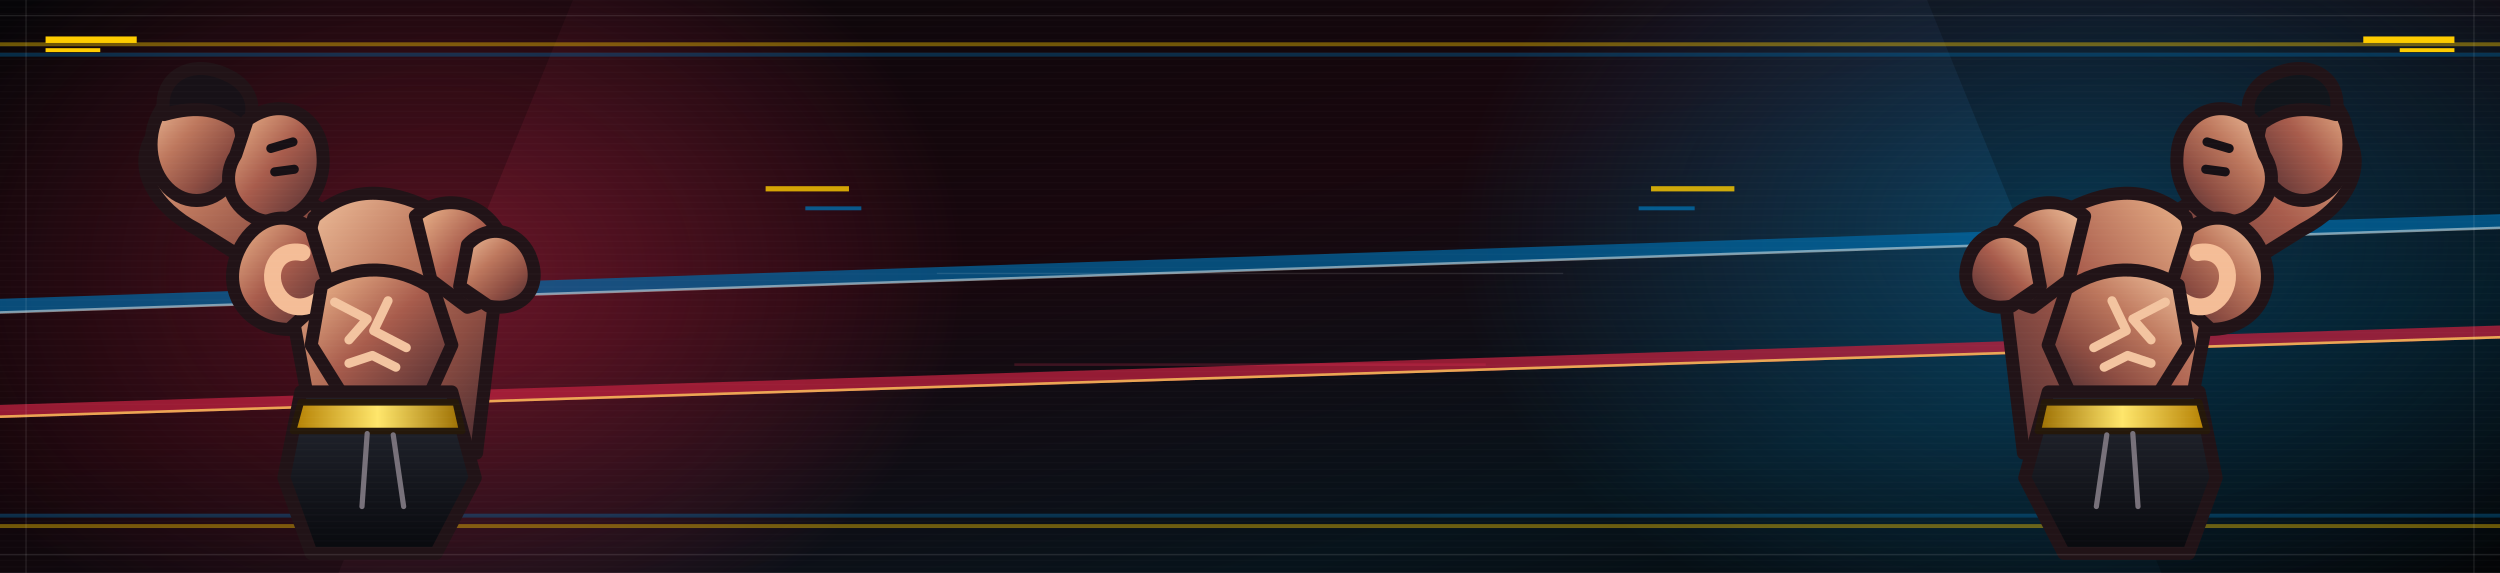
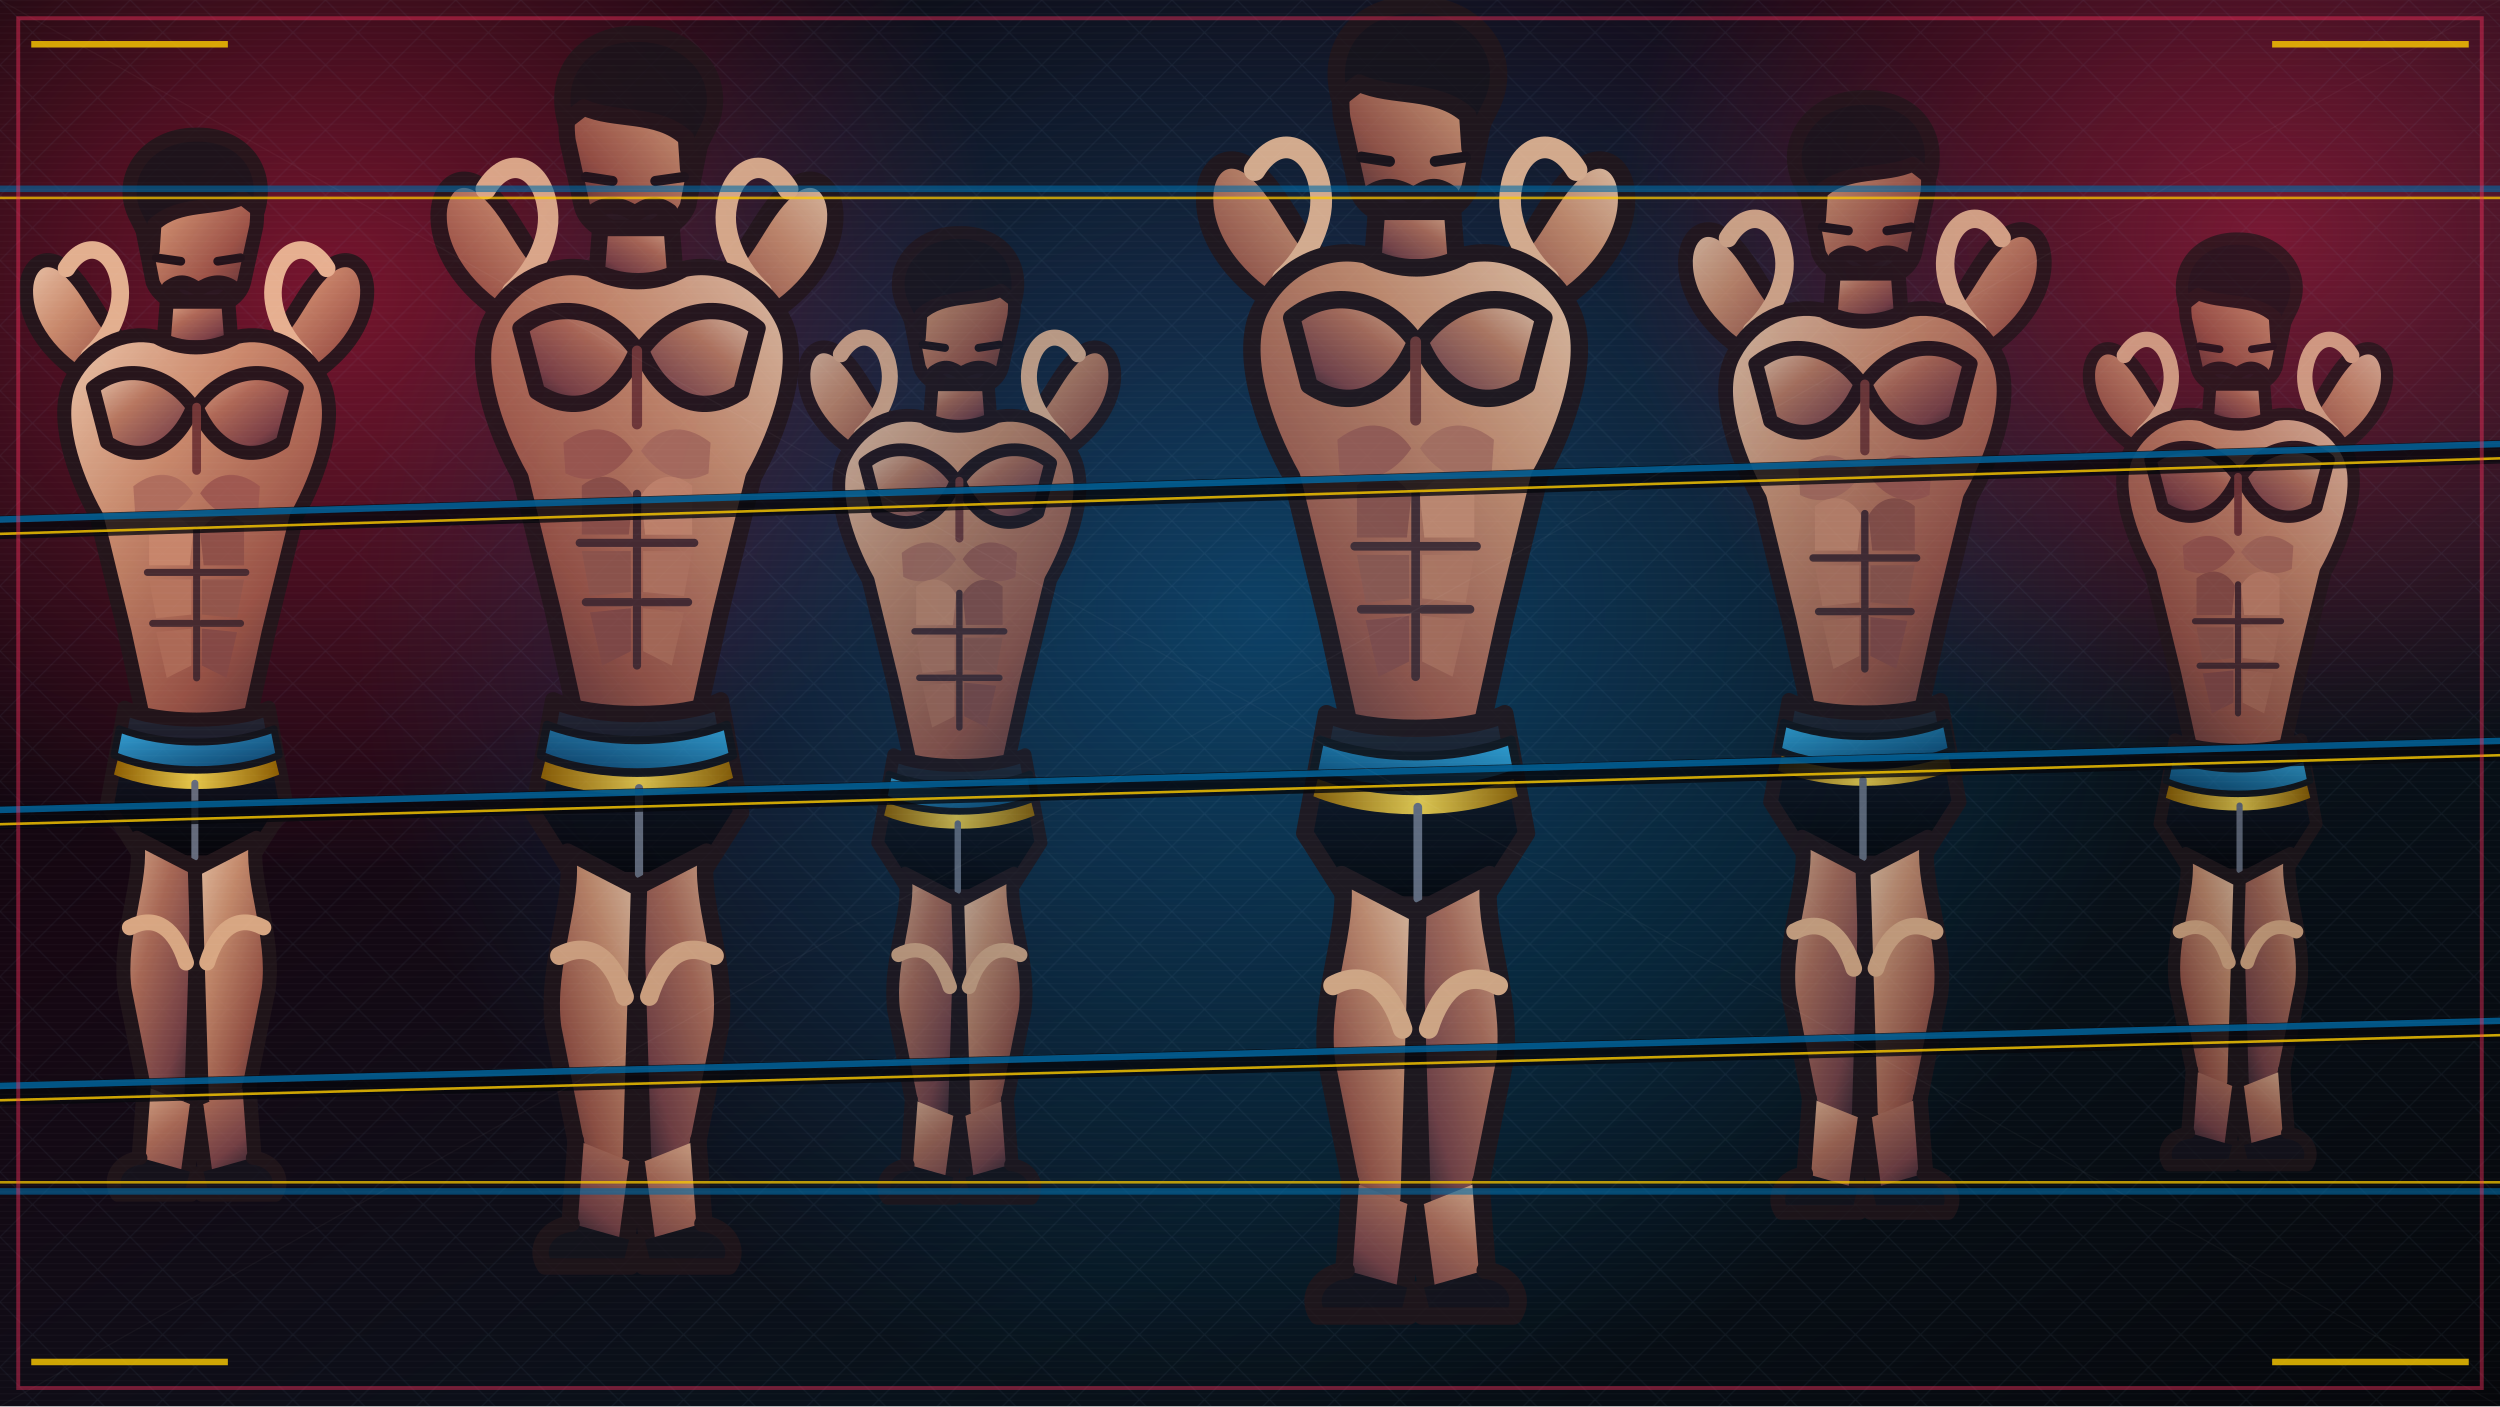
- <svg xmlns="http://www.w3.org/2000/svg" viewBox="0 0 1920 440" width="1920" height="440">
+ <svg xmlns="http://www.w3.org/2000/svg" viewBox="0 0 1920 1080" width="1920" height="1080">
  <defs>
-     <linearGradient id="bg" x1="0" y1="0" x2="1" y2="1">
-       <stop stop-color="#08070a" />
-       <stop offset=".42" stop-color="#18070d" />
-       <stop offset=".75" stop-color="#07131b" />
-       <stop offset="1" stop-color="#050608" />
+     <linearGradient id="night" x1="0" y1="0" x2="1" y2="1">
+       <stop stop-color="#05060a" />
+       <stop offset=".35" stop-color="#160712" />
+       <stop offset=".68" stop-color="#08121b" />
+       <stop offset="1" stop-color="#06070b" />
    </linearGradient>
    <linearGradient id="skin" x1="0" y1="0" x2=".9" y2="1">
-       <stop stop-color="#f6c9a3" />
-       <stop offset=".42" stop-color="#bd775d" />
-       <stop offset=".72" stop-color="#8d4d42" />
-       <stop offset="1" stop-color="#4e2e32" />
+       <stop stop-color="#ffdbba" />
+       <stop offset=".35" stop-color="#d99976" />
+       <stop offset=".72" stop-color="#a45b4b" />
+       <stop offset="1" stop-color="#512d35" />
    </linearGradient>
-     <linearGradient id="skin2" x1="0" y1="0" x2="1" y2="1">
-       <stop stop-color="#f3be91" />
-       <stop offset=".48" stop-color="#a85c4c" />
-       <stop offset="1" stop-color="#4c2b30" />
+     <linearGradient id="skin2" x1="0" y1="0" x2=".9" y2="1">
+       <stop stop-color="#f4c29d" />
+       <stop offset=".38" stop-color="#b9735d" />
+       <stop offset=".76" stop-color="#80464a" />
+       <stop offset="1" stop-color="#2a202e" />
+     </linearGradient>
+     <linearGradient id="skin3" x1="0" y1="0" x2="1" y2="1">
+       <stop stop-color="#ffe0c2" />
+       <stop offset=".4" stop-color="#c48367" />
+       <stop offset=".78" stop-color="#885052" />
+       <stop offset="1" stop-color="#37232c" />
    </linearGradient>
    <linearGradient id="trunks" x1="0" y1="0" x2="0" y2="1">
-       <stop stop-color="#252832" />
-       <stop offset="1" stop-color="#08090d" />
+       <stop stop-color="#252a38" />
+       <stop offset=".5" stop-color="#0c111c" />
+       <stop offset="1" stop-color="#030408" />
+     </linearGradient>
+     <linearGradient id="blue" x1="0" y1="0" x2="1" y2="1">
+       <stop stop-color="#37b5ee" />
+       <stop offset="1" stop-color="#06426e" />
    </linearGradient>
    <linearGradient id="gold" x1="0" y1="0" x2="1" y2="0">
-       <stop stop-color="#b37e00" />
-       <stop offset=".5" stop-color="#ffe66b" />
-       <stop offset="1" stop-color="#9a6c00" />
+       <stop stop-color="#9b6900" />
+       <stop offset=".48" stop-color="#ffdf52" />
+       <stop offset="1" stop-color="#9b6900" />
    </linearGradient>
-     <radialGradient id="spot">
-       <stop stop-color="#e92a51" stop-opacity=".42" />
-       <stop offset="1" stop-color="#e92a51" stop-opacity="0" />
+     <radialGradient id="redGlow">
+       <stop stop-color="#f32654" stop-opacity=".46" />
+       <stop offset="1" stop-color="#f32654" stop-opacity="0" />
    </radialGradient>
-     <radialGradient id="spot2">
-       <stop stop-color="#087eb9" stop-opacity=".48" />
-       <stop offset="1" stop-color="#087eb9" stop-opacity="0" />
+     <radialGradient id="blueGlow">
+       <stop stop-color="#0787cf" stop-opacity=".43" />
+       <stop offset="1" stop-color="#0787cf" stop-opacity="0" />
    </radialGradient>
    <pattern id="scan" width="4" height="5" patternUnits="userSpaceOnUse">
-       <path d="M0 0H4" stroke="#fff" stroke-opacity=".04" />
+       <path d="M0 0H4" stroke="#fff" stroke-opacity=".055" />
    </pattern>
-     <filter id="glow">
-       <feGaussianBlur stdDeviation="9" />
+     <pattern id="mesh" width="50" height="50" patternUnits="userSpaceOnUse">
+       <path d="M0 0L50 50M50 0L0 50" stroke="#88b4d4" stroke-opacity=".09" stroke-width="1" />
+     </pattern>
+     <filter id="soft">
+       <feGaussianBlur stdDeviation="30" />
    </filter>
+     <g id="aniki" stroke="#21151a" stroke-width="8" stroke-linejoin="round" stroke-linecap="round">
+       <path d="M105 150C82 139 64 119 63 98C62 82 73 72 86 83C101 96 106 118 124 129L137 169Z" fill="url(#skin)" />
+       <path d="M86 83C97 65 113 72 116 91C119 106 110 123 99 133" fill="none" stroke="#f6c49e" stroke-width="10" />
+       <path d="M215 150C238 139 256 119 257 98C258 82 247 72 234 83C219 96 214 118 196 129L183 169Z" fill="url(#skin)" />
+       <path d="M234 83C223 65 207 72 204 91C201 106 210 123 221 133" fill="none" stroke="#f6c49e" stroke-width="10" />
+       <path d="M127 50C128 25 144 15 162 17C184 18 197 34 194 59L187 91C182 111 143 111 135 91Z" fill="url(#skin)" />
+       <path d="M126 55C113 31 132 7 159 7C184 6 202 24 195 50L186 43C171 50 150 45 136 58L135 73Z" fill="#17131a" />
+       <path d="M137 77L151 79M172 79L185 77" stroke="#1a1218" stroke-width="5" />
+       <path d="M153 92C160 97 167 97 173 91" fill="none" stroke="#713c3e" stroke-width="4" />
+       <path d="M144 94C151 89 155 91 161 95C167 91 174 89 181 94C175 107 151 108 144 94Z" fill="#241820" />
+       <path d="M143 102L141 128L180 128L178 102Z" fill="url(#skin2)" />
+       <path d="M137 122C119 118 99 127 89 146C78 166 90 201 103 224L119 290L132 350L188 350L201 290L217 224C230 201 242 166 231 146C221 127 201 118 183 122C168 130 151 130 137 122Z" fill="url(#skin)" />
+       <path d="M101 151C119 136 144 142 158 162C149 184 130 196 109 182Z" fill="url(#skin3)" />
+       <path d="M217 151C199 136 174 142 160 162C169 184 188 196 209 182Z" fill="url(#skin2)" />
+       <path d="M160 162L160 198" fill="none" stroke="#773c3a" stroke-width="5" />
+       <path d="M124 207C138 196 151 200 158 211C149 224 137 228 125 222Z" fill="#bc7965" stroke="none" />
+       <path d="M196 207C182 196 169 200 162 211C171 224 183 228 195 222Z" fill="#a96256" stroke="none" />
+       <path d="M133 228C143 220 153 224 158 233L156 252L133 252Z" fill="#d99575" stroke="none" />
+       <path d="M187 228C177 220 167 224 162 233L164 252L187 252Z" fill="#99584d" stroke="none" />
+       <path d="M133 260L157 260L157 280L137 282Z" fill="#c68166" stroke="none" />
+       <path d="M187 260L163 260L163 280L183 282Z" fill="#9e5e51" stroke="none" />
+       <path d="M137 290L157 288L157 309L143 316Z" fill="#bc765e" stroke="none" />
+       <path d="M183 290L163 288L163 309L177 316Z" fill="#8f504b" stroke="none" />
+       <path d="M160 232V316M132 256L158 256M162 256L188 256M135 285L157 285M163 285L185 285" fill="none" stroke="#492d32" stroke-width="4" />
+       <path d="M119 333C137 342 183 342 201 333L211 388L190 421L130 421L109 388Z" fill="url(#trunks)" />
+       <path d="M116 345C142 355 178 355 204 345L207 360C181 371 139 371 113 360Z" fill="url(#blue)" stroke="#11151c" stroke-width="4" />
+       <path d="M115 363C141 373 179 373 205 363L207 371C180 382 140 382 113 371Z" fill="url(#gold)" stroke="none" />
+       <path d="M159 376V418" fill="none" stroke="#6e7789" stroke-width="4" />
+       <path d="M126 407C130 431 115 462 119 493L130 549C136 569 151 574 157 557L161 425Z" fill="url(#skin2)" />
+       <path d="M194 407C190 431 205 462 201 493L190 549C184 569 169 574 163 557L159 425Z" fill="url(#skin)" />
+       <path d="M122 458C137 450 148 459 154 478M198 458C183 450 172 459 166 478" fill="none" stroke="#f1bb91" stroke-width="9" />
+       <path d="M130 548L127 589C127 600 143 607 155 598L160 560M190 548L193 589C193 600 177 607 165 598L160 560" fill="url(#skin2)" />
+       <path d="M128 589C116 590 109 601 115 610L157 610L160 598M192 589C204 590 211 601 205 610L163 610L160 598" fill="#15131c" />
+     </g>
  </defs>
-   <rect width="1920" height="440" fill="url(#bg)" />
-   <ellipse cx="330" cy="210" rx="410" ry="310" fill="url(#spot)" />
-   <ellipse cx="1600" cy="180" rx="480" ry="330" fill="url(#spot2)" />
-   <path d="M0 0H440L260 440H0ZM1920 0H1480L1660 440H1920Z" fill="#000" opacity=".22" />
-   <g opacity=".4" stroke="#fecc00" stroke-width="3">
-     <path d="M0 34H1920" />
-     <path d="M0 404H1920" />
+   <rect width="1920" height="1080" fill="url(#night)" />
+   <ellipse cx="250" cy="220" rx="520" ry="450" fill="url(#redGlow)" />
+   <ellipse cx="970" cy="470" rx="700" ry="620" fill="url(#blueGlow)" />
+   <ellipse cx="1740" cy="180" rx="500" ry="420" fill="url(#redGlow)" />
+   <rect width="1920" height="1080" fill="url(#mesh)" opacity=".65" />
+   <g opacity=".88" transform="translate(-65 94) scale(1.35)">
+     <use href="#aniki" />
  </g>
-   <g opacity=".38" stroke="#006aa7" stroke-width="3">
-     <path d="M0 42H1920" />
-     <path d="M0 396H1920" />
+   <g opacity=".82" transform="translate(238 15) scale(1.57)">
+     <use href="#aniki" transform="translate(320 0) scale(-1 1)" />
  </g>
-   <g fill="none" stroke-linecap="round">
-     <path d="M0 235L1920 170" stroke="#006aa7" stroke-width="11" opacity=".7" />
-     <path d="M0 240L1920 175" stroke="#f4f3ed" stroke-width="2" opacity=".5" />
-     <path d="M0 316L1920 255" stroke="#b51f3c" stroke-width="10" opacity=".8" />
-     <path d="M0 320L1920 259" stroke="#ffc85b" stroke-width="2" opacity=".8" />
+   <g opacity=".72" transform="translate(540 170) scale(1.23)">
+     <use href="#aniki" />
  </g>
-   <g stroke="#211317" stroke-width="10" stroke-linejoin="round" stroke-linecap="round">
-     <path d="M264 170C225 151 198 126 178 101C160 78 132 82 118 103C100 129 120 160 151 176L220 219Z" fill="url(#skin)" />
-     <ellipse cx="151" cy="111" rx="35" ry="43" fill="url(#skin)" />
-     <path d="M126 88C120 59 148 42 179 60C194 69 198 86 188 99C170 83 151 81 126 88Z" fill="#171117" />
-     <path d="M190 92C220 71 247 92 248 119C251 151 222 180 195 167C176 157 170 136 181 119Z" fill="url(#skin2)" />
-     <path d="M208 114L225 109M211 132L226 130" stroke="#171015" stroke-width="7" />
-     <path d="M241 167C267 143 298 144 330 160C360 175 377 202 379 238L366 348L244 348L223 233Z" fill="url(#skin)" />
-     <path d="M239 176C216 158 193 171 183 193C169 224 190 253 222 253L254 224Z" fill="url(#skin2)" />
-     <path d="M232 194C212 190 203 211 214 227C225 242 244 236 254 221" fill="none" stroke="#f4bd97" stroke-width="13" />
-     <path d="M319 166C343 146 374 157 385 182C397 209 382 230 359 236L331 215Z" fill="url(#skin2)" />
-     <path d="M359 188C378 168 402 180 408 199C417 224 398 240 375 235L353 220Z" fill="url(#skin)" />
-     <path d="M247 219C273 203 305 203 333 222L347 265L329 305L264 305L239 265Z" fill="url(#skin2)" />
-     <path d="M257 232L282 245L268 261M298 231L287 254L312 267M268 279L286 273L304 282" fill="none" stroke="#f3c4a0" stroke-width="7" />
-     <path d="M231 301L347 301L365 367L335 425L239 425L218 367Z" fill="url(#trunks)" />
-     <path d="M231 309L350 309L355 331L225 331Z" fill="url(#gold)" stroke="#25180a" stroke-width="5" />
-     <path d="M282 333L278 389M302 334L310 389" stroke="#77717a" stroke-width="4" />
+   <g opacity=".84" transform="translate(820 -8) scale(1.67)">
+     <use href="#aniki" transform="translate(320 0) scale(-1 1)" />
  </g>
-   <g transform="translate(1920 0) scale(-1 1)" stroke="#211317" stroke-width="10" stroke-linejoin="round" stroke-linecap="round">
-     <path d="M264 170C225 151 198 126 178 101C160 78 132 82 118 103C100 129 120 160 151 176L220 219Z" fill="url(#skin2)" />
-     <ellipse cx="151" cy="111" rx="35" ry="43" fill="url(#skin2)" />
-     <path d="M126 88C120 59 148 42 179 60C194 69 198 86 188 99C170 83 151 81 126 88Z" fill="#11151b" />
-     <path d="M190 92C220 71 247 92 248 119C251 151 222 180 195 167C176 157 170 136 181 119Z" fill="url(#skin)" />
-     <path d="M208 114L225 109M211 132L226 130" stroke="#171015" stroke-width="7" />
-     <path d="M241 167C267 143 298 144 330 160C360 175 377 202 379 238L366 348L244 348L223 233Z" fill="url(#skin2)" />
-     <path d="M239 176C216 158 193 171 183 193C169 224 190 253 222 253L254 224Z" fill="url(#skin)" />
-     <path d="M232 194C212 190 203 211 214 227C225 242 244 236 254 221" fill="none" stroke="#f4bd97" stroke-width="13" />
-     <path d="M319 166C343 146 374 157 385 182C397 209 382 230 359 236L331 215Z" fill="url(#skin)" />
-     <path d="M359 188C378 168 402 180 408 199C417 224 398 240 375 235L353 220Z" fill="url(#skin2)" />
-     <path d="M247 219C273 203 305 203 333 222L347 265L329 305L264 305L239 265Z" fill="url(#skin)" />
-     <path d="M257 232L282 245L268 261M298 231L287 254L312 267M268 279L286 273L304 282" fill="none" stroke="#f3c4a0" stroke-width="7" />
-     <path d="M231 301L347 301L365 367L335 425L239 425L218 367Z" fill="url(#trunks)" />
-     <path d="M231 309L350 309L355 331L225 331Z" fill="url(#gold)" stroke="#25180a" stroke-width="5" />
-     <path d="M282 333L278 389M302 334L310 389" stroke="#77717a" stroke-width="4" />
+   <g opacity=".78" transform="translate(1205 65) scale(1.42)">
+     <use href="#aniki" />
  </g>
-   <g opacity=".8" fill="none" stroke-linecap="square">
-     <path d="M590 145L650 145M1270 145L1330 145" stroke="#fecc00" stroke-width="4" />
-     <path d="M620 160L660 160M1260 160L1300 160" stroke="#006aa7" stroke-width="3" />
-     <path d="M720 210H1200" stroke="#fff" stroke-opacity=".12" stroke-width="1" />
-     <path d="M780 280H1140" stroke="#ff315f" stroke-opacity=".22" stroke-width="2" />
+   <g opacity=".74" transform="translate(1530 175) scale(1.18)">
+     <use href="#aniki" transform="translate(320 0) scale(-1 1)" />
  </g>
-   <rect width="1920" height="440" fill="url(#scan)" opacity=".7" />
-   <g stroke="#fff" stroke-opacity=".1" stroke-width="1">
-     <path d="M0 12L1920 12M0 426L1920 426" />
-     <path d="M20 0V440M1900 0V440" />
+   <g fill="none" stroke-linecap="square">
+     <path d="M0 145H1920M0 915H1920" stroke="#006aa7" stroke-width="5" opacity=".6" />
+     <path d="M0 152H1920M0 908H1920" stroke="#fecc00" stroke-width="2" opacity=".72" />
+     <path d="M0 405L1920 347M0 628L1920 575M0 840L1920 790" stroke="#05060b" stroke-width="18" opacity=".78" />
+     <path d="M0 399L1920 341M0 622L1920 569M0 834L1920 784" stroke="#006aa7" stroke-width="5" opacity=".78" />
+     <path d="M0 410L1920 352M0 633L1920 580M0 845L1920 795" stroke="#fecc00" stroke-width="2" opacity=".8" />
+     <path d="M0 0L1920 1080M1920 0L0 1080" stroke="#fff" stroke-width="1" stroke-opacity=".035" />
  </g>
-   <g fill="#fecc00">
-     <path d="M35 28h70v5H35zM35 37h42v3H35zM1815 28h70v5h-70zM1843 37h42v3h-42z" />
-   </g>
+   <rect width="1920" height="1080" fill="url(#scan)" opacity=".7" />
+   <rect x="14" y="14" width="1892" height="1052" fill="none" stroke="#ff315f" stroke-opacity=".42" stroke-width="3" />
+   <path d="M24 34H175M1745 34H1896M24 1046H175M1745 1046H1896" stroke="#fecc00" stroke-width="5" opacity=".8" />
</svg>
